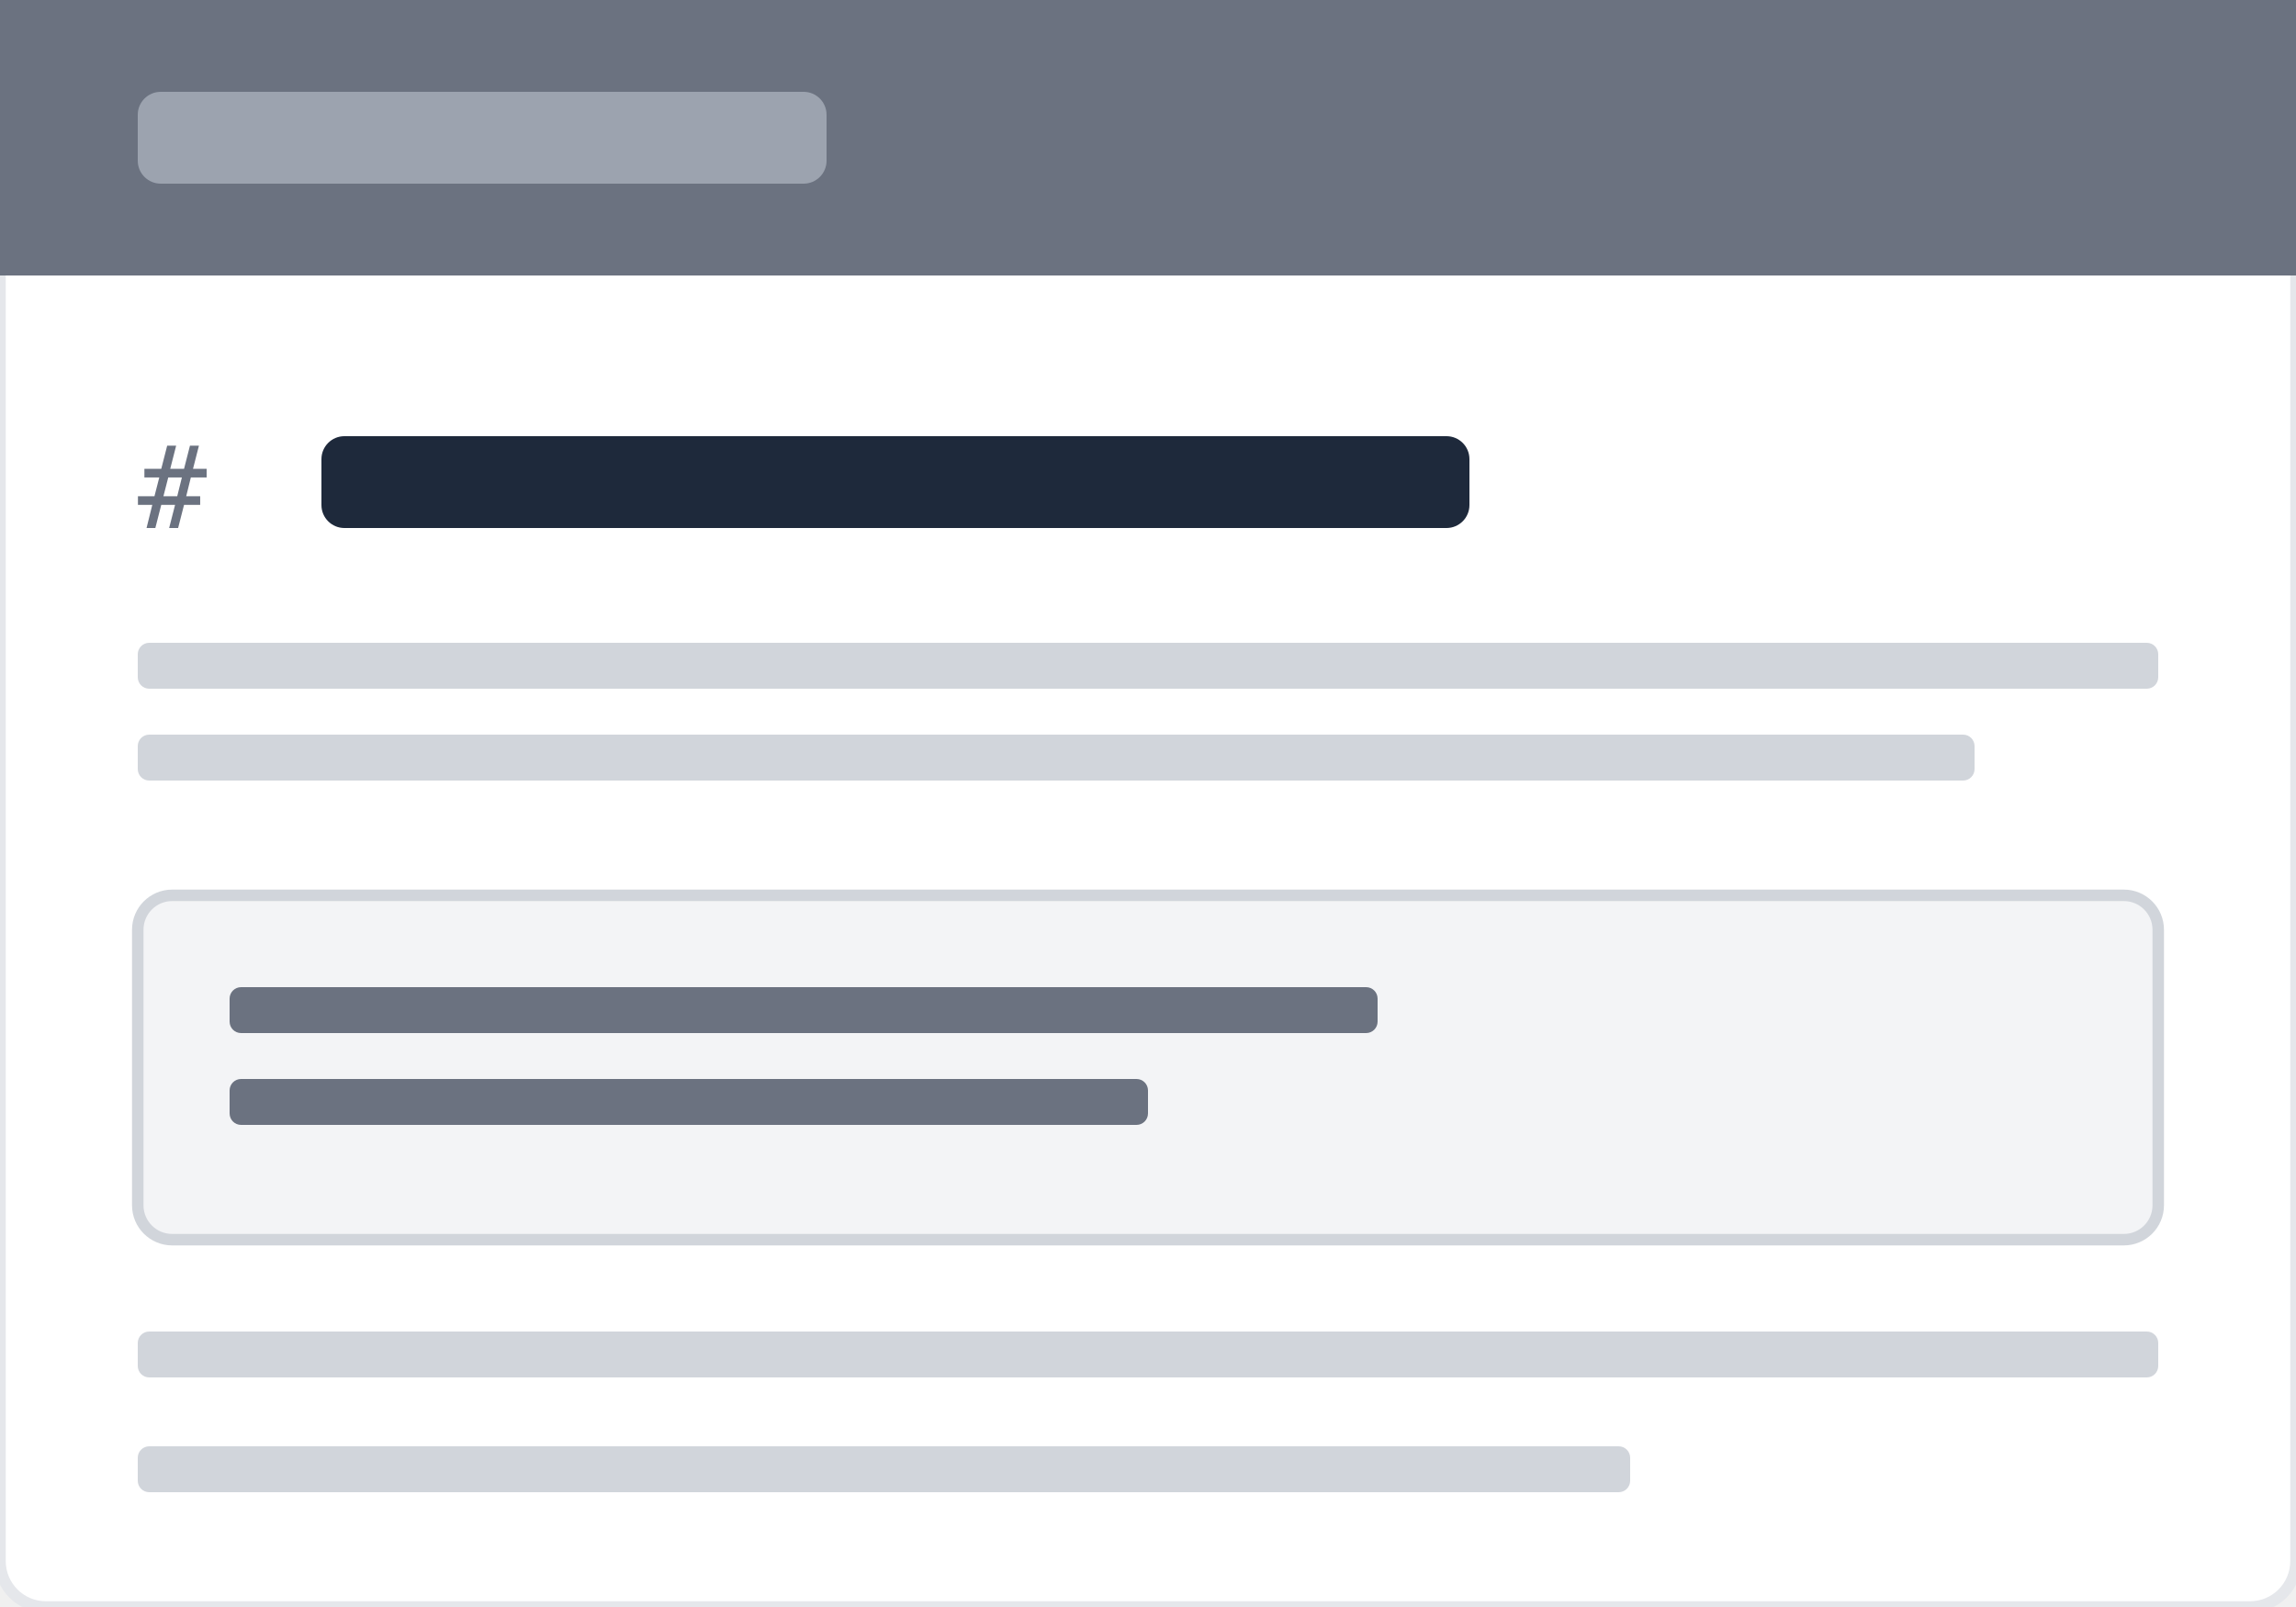
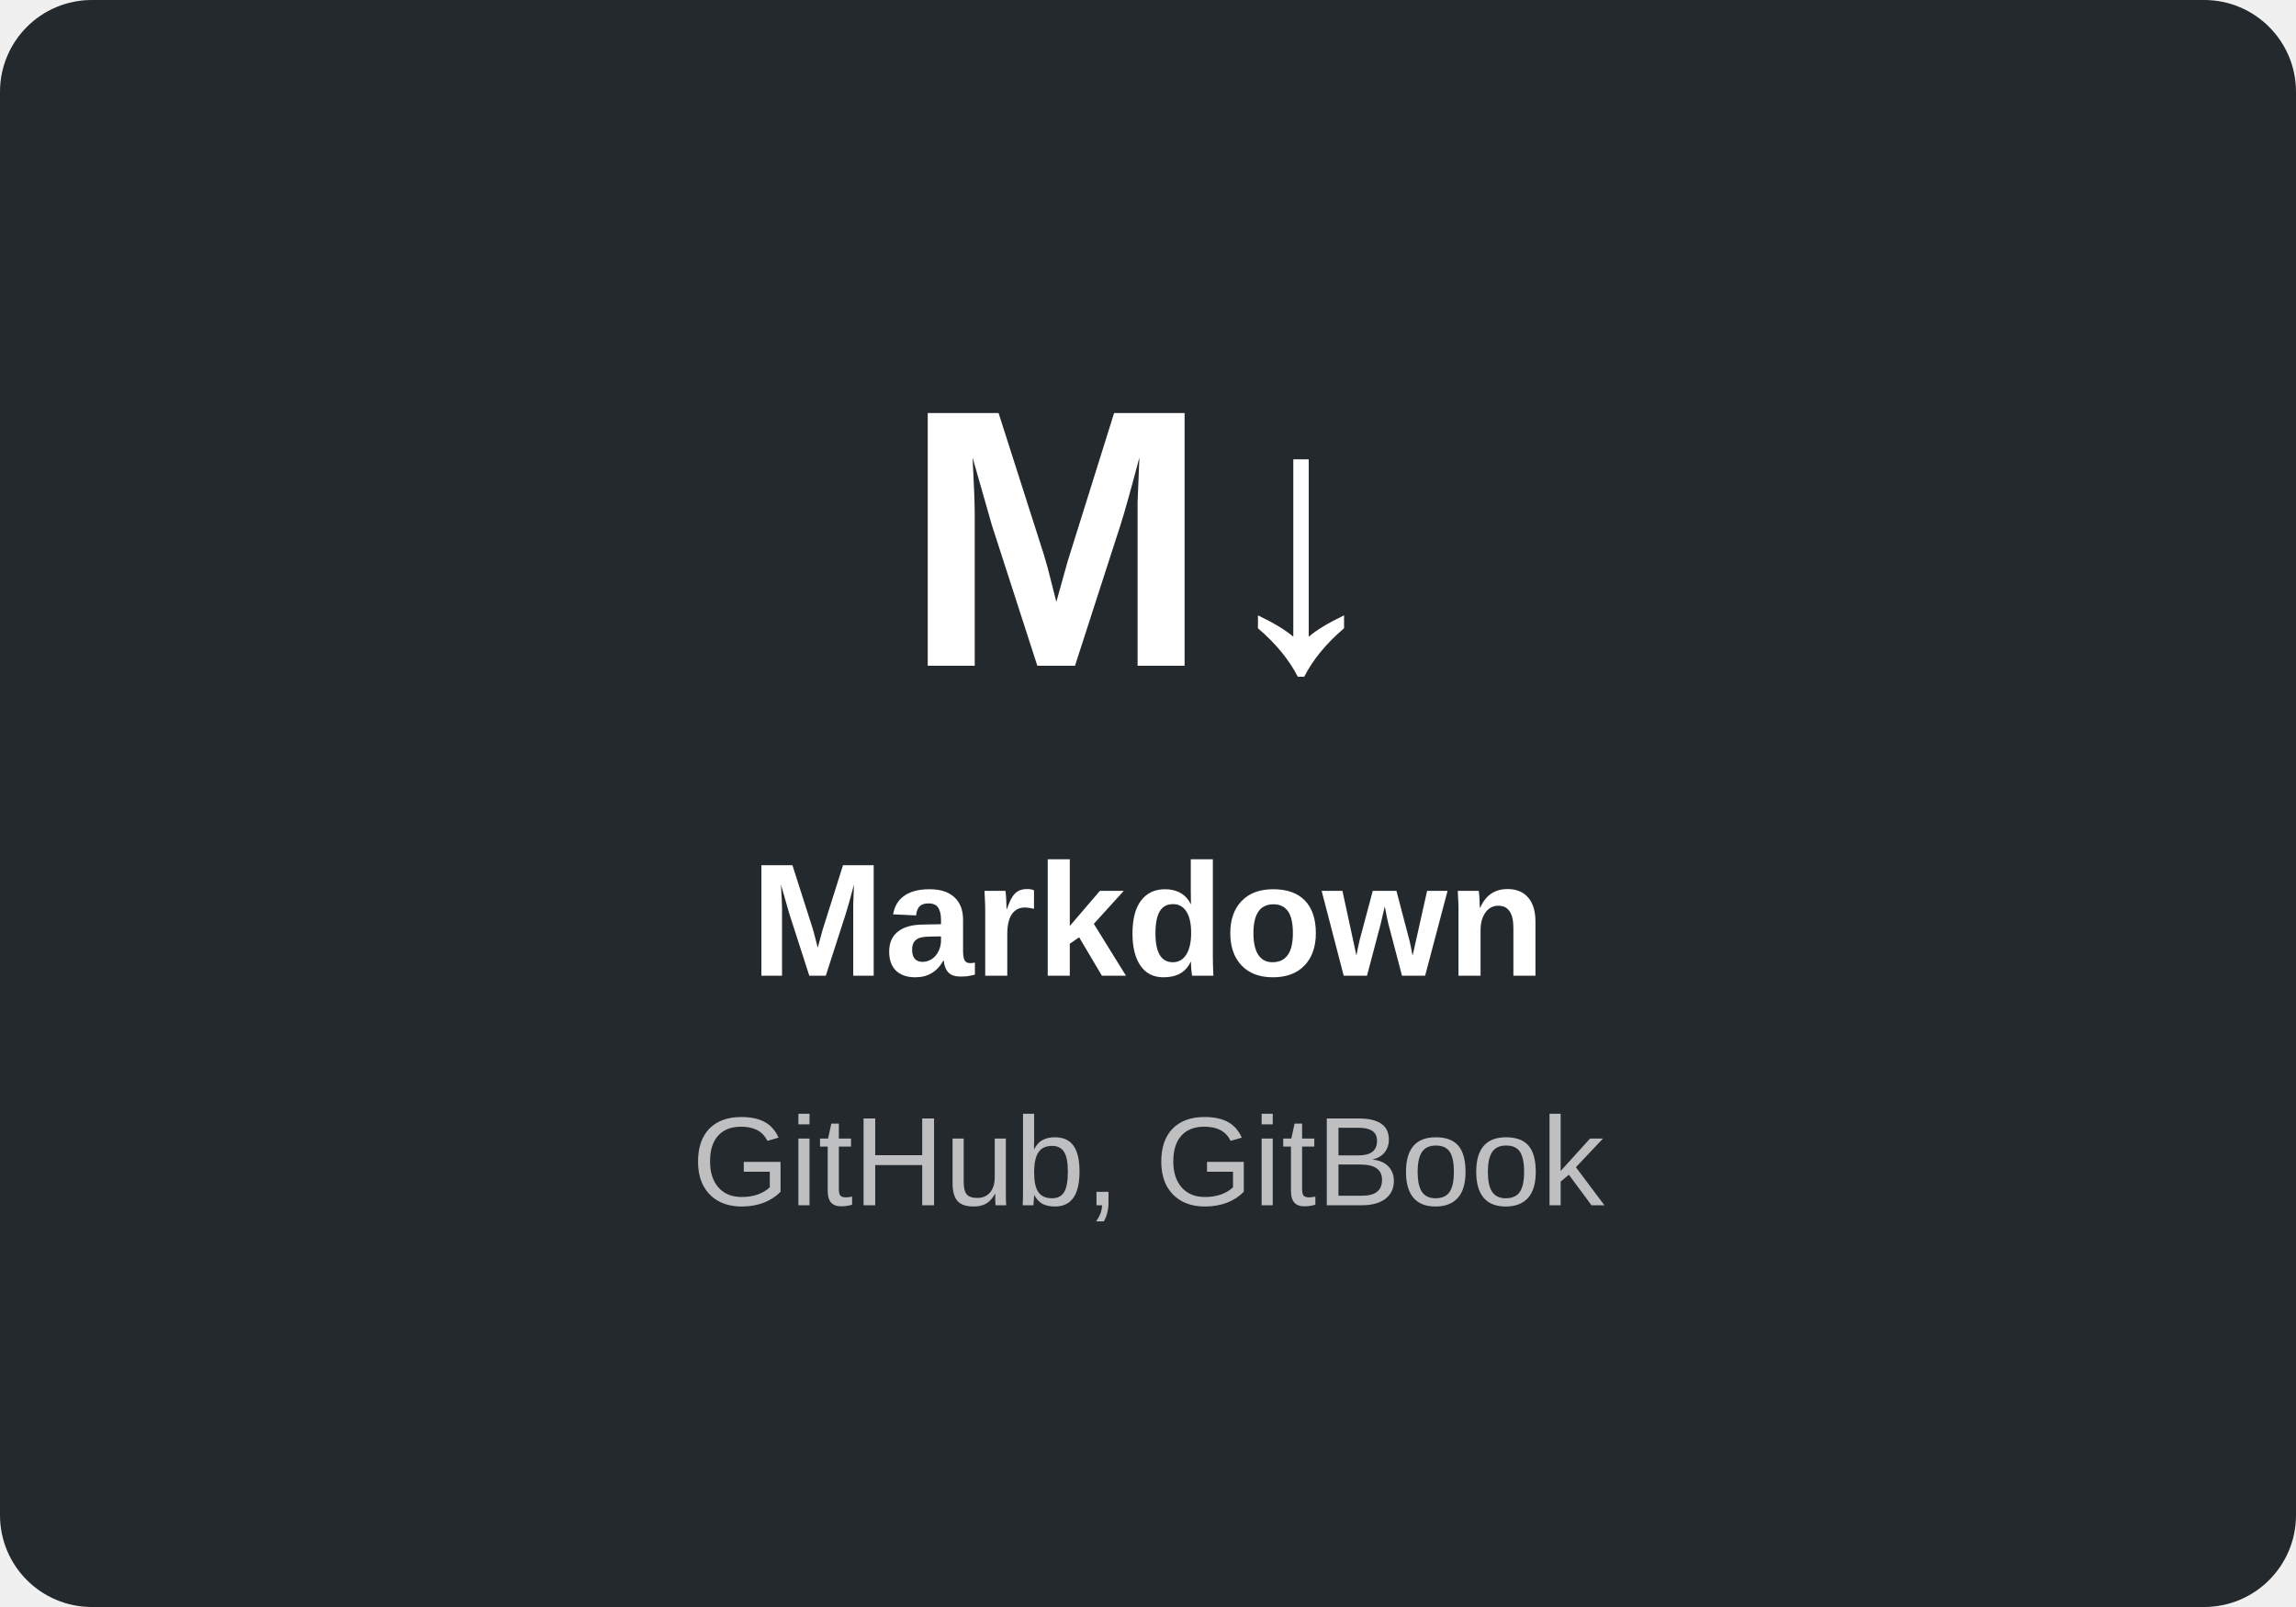
<svg xmlns="http://www.w3.org/2000/svg" viewBox="0 0 200 140" width="200" height="140">
-   <rect width="200" height="140" rx="4" fill="#fff" stroke="#e5e7eb" stroke-width="1" />
-   <rect width="200" height="24" rx="4 4 0 0" fill="#6b7280" />
-   <rect x="12" y="8" width="60" height="8" rx="2" fill="#9ca3af" />
-   <text x="12" y="46" font-family="monospace" font-size="10" fill="#6b7280"># </text>
-   <rect x="28" y="38" width="100" height="8" rx="2" fill="#1e293b" />
-   <rect x="12" y="56" width="176" height="4" rx="1" fill="#d1d5db" />
-   <rect x="12" y="64" width="160" height="4" rx="1" fill="#d1d5db" />
-   <rect x="12" y="78" width="176" height="30" rx="3" fill="#f3f4f6" stroke="#d1d5db" stroke-width="1" />
-   <rect x="20" y="86" width="100" height="4" rx="1" fill="#6b7280" />
-   <rect x="20" y="94" width="80" height="4" rx="1" fill="#6b7280" />
-   <rect x="12" y="116" width="176" height="4" rx="1" fill="#d1d5db" />
-   <rect x="12" y="126" width="130" height="4" rx="1" fill="#d1d5db" />
+   <rect width="200" height="140" rx="8" fill="#24292e" />
+   <text x="100" y="58" text-anchor="middle" fill="#fff" font-family="Arial, sans-serif" font-size="32" font-weight="700">M↓</text>
+   <text x="100" y="85" text-anchor="middle" fill="#fff" font-family="Arial, sans-serif" font-size="14" font-weight="600">Markdown</text>
+   <text x="100" y="105" text-anchor="middle" fill="rgba(255,255,255,0.7)" font-family="Arial, sans-serif" font-size="11">GitHub, GitBook</text>
</svg>
